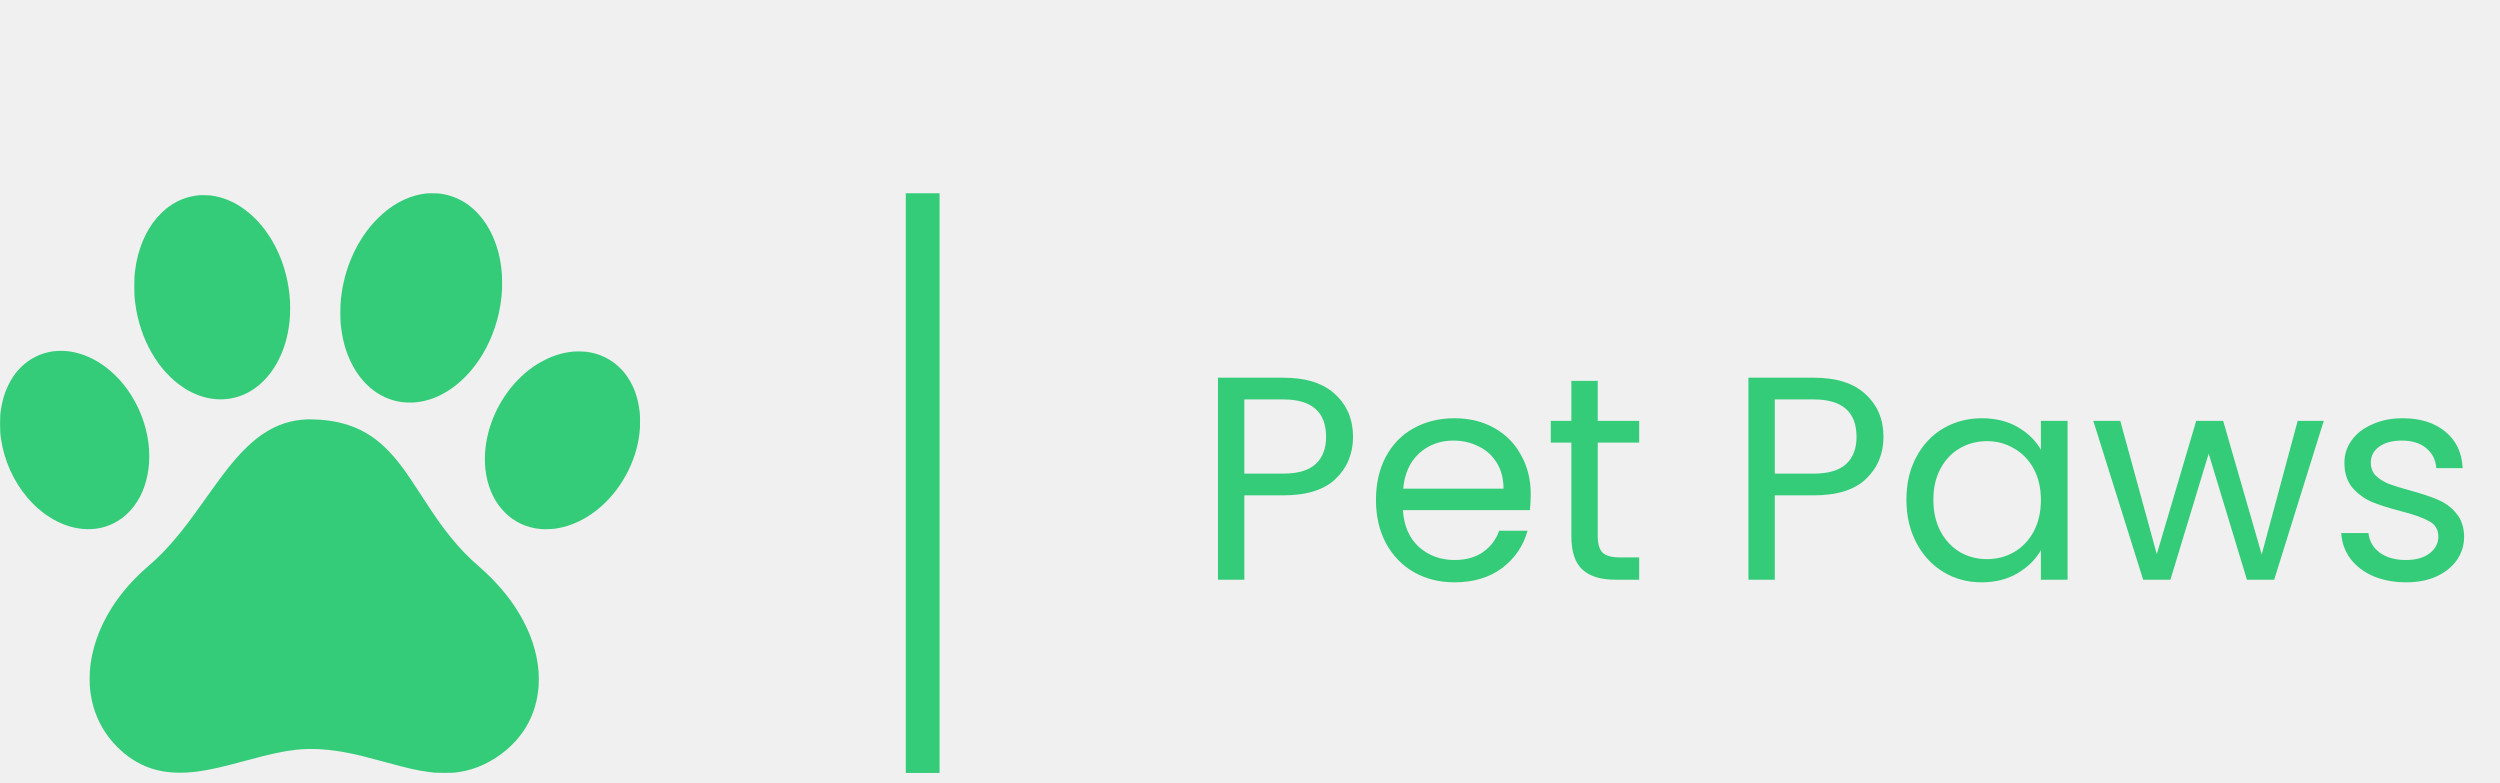
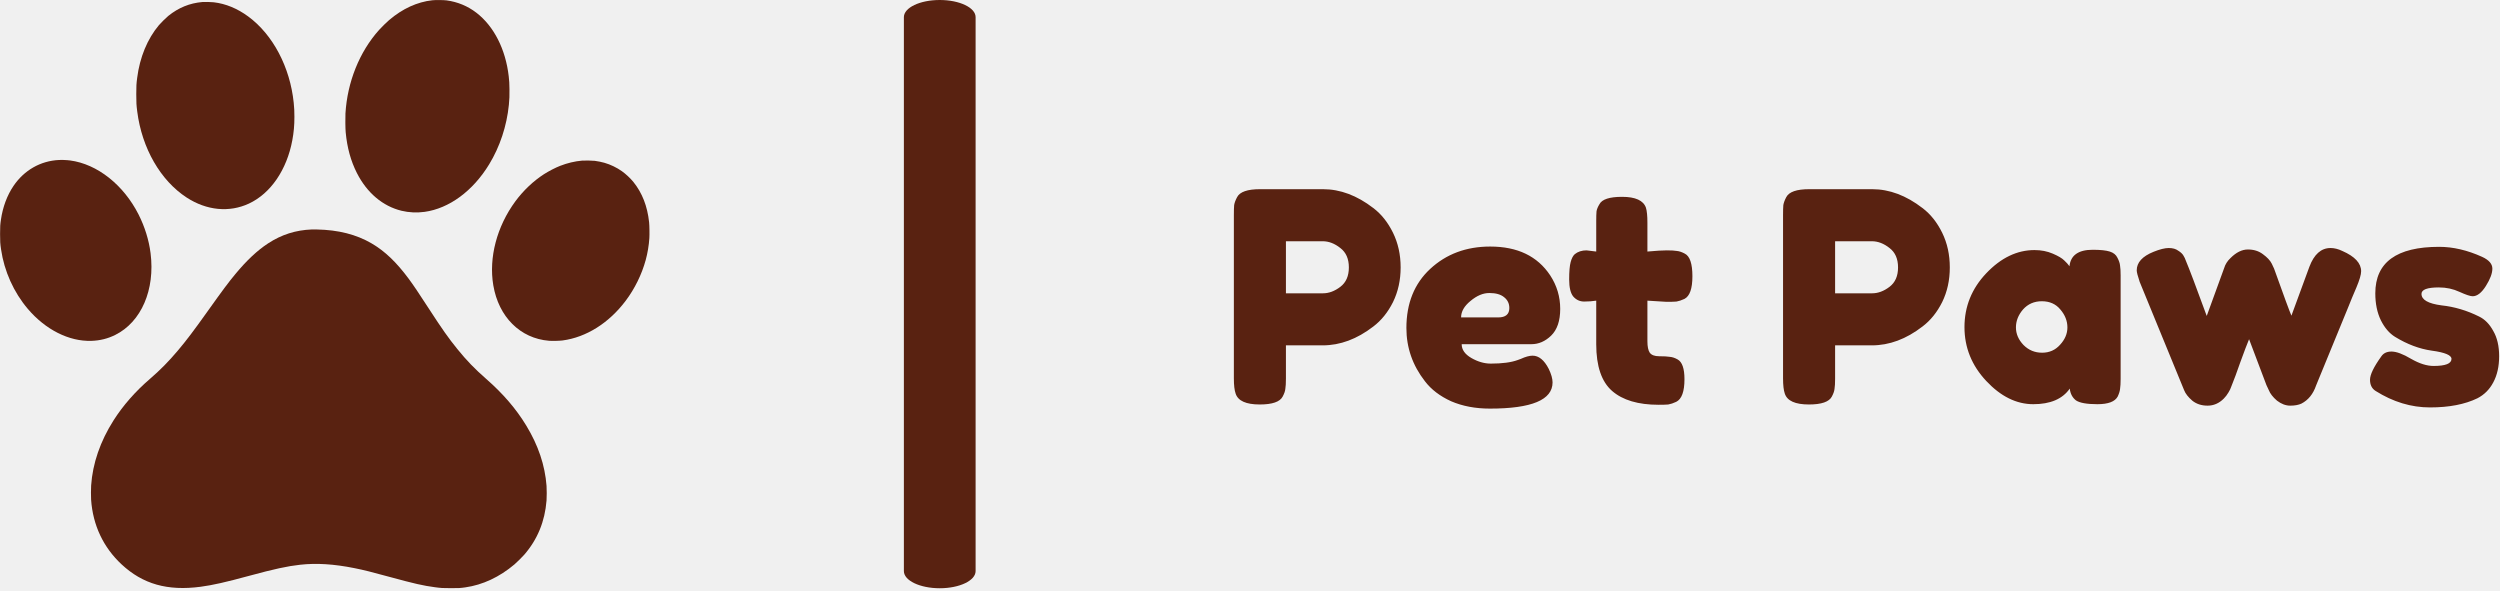
- <svg xmlns="http://www.w3.org/2000/svg" width="182" height="57" viewBox="0 0 182 57" fill="none">
+ <svg xmlns="http://www.w3.org/2000/svg" width="165" height="39" viewBox="0 0 165 39" fill="none">
  <g clip-path="url(#clip0)">
-     <path d="M31.023 14.085C29.934 14.205 28.882 14.687 27.919 15.507C27.745 15.655 27.36 16.032 27.192 16.22C25.788 17.789 24.919 19.952 24.785 22.209C24.768 22.506 24.777 23.299 24.802 23.562C24.907 24.669 25.165 25.611 25.605 26.478C26.326 27.903 27.461 28.863 28.809 29.189C29.339 29.317 29.906 29.344 30.462 29.267C32.224 29.024 33.927 27.773 35.093 25.86C35.863 24.599 36.356 23.11 36.509 21.595C36.548 21.2 36.559 20.933 36.552 20.466C36.545 20.016 36.538 19.899 36.498 19.543C36.276 17.6 35.434 15.946 34.174 14.979C33.551 14.5 32.828 14.201 32.038 14.095C31.841 14.068 31.229 14.062 31.023 14.085Z" fill="#34CB79" />
-     <path d="M14.515 14.213C13.612 14.291 12.812 14.617 12.078 15.206C11.937 15.319 11.529 15.721 11.407 15.867C10.573 16.861 10.029 18.177 9.841 19.655C9.785 20.09 9.778 20.223 9.777 20.827C9.777 21.444 9.786 21.599 9.846 22.071C10.181 24.698 11.517 27.022 13.392 28.239C14.829 29.172 16.45 29.33 17.858 28.674C19.416 27.948 20.577 26.255 20.972 24.133C21.078 23.561 21.123 23.072 21.123 22.452C21.123 22.055 21.11 21.8 21.074 21.447C20.814 18.893 19.585 16.558 17.812 15.252C17.032 14.677 16.196 14.332 15.332 14.23C15.151 14.209 14.684 14.2 14.515 14.213Z" fill="#34CB79" />
-     <path d="M4.233 25.546C2.911 25.606 1.733 26.278 0.967 27.409C0.511 28.082 0.201 28.914 0.069 29.811C0.012 30.195 0.007 30.301 0.006 30.848C0.006 31.406 0.014 31.535 0.075 31.955C0.301 33.519 0.983 35.038 1.995 36.228C3.264 37.721 4.953 38.572 6.548 38.523C7.168 38.504 7.73 38.365 8.27 38.096C10.137 37.169 11.137 34.854 10.803 32.232C10.683 31.288 10.388 30.339 9.94 29.456C8.859 27.323 6.976 25.836 5.028 25.579C4.879 25.56 4.804 25.555 4.494 25.541C4.448 25.54 4.33 25.541 4.233 25.546Z" fill="#34CB79" />
-     <path d="M41.77 25.591C41.241 25.637 40.702 25.764 40.187 25.966C39.845 26.1 39.367 26.346 39.029 26.564C38.272 27.05 37.549 27.735 36.982 28.503C35.646 30.311 35.056 32.553 35.392 34.539C35.777 36.808 37.323 38.347 39.387 38.516C39.619 38.535 40.145 38.523 40.365 38.493C42.062 38.266 43.688 37.243 44.891 35.645C45.539 34.784 46.043 33.758 46.325 32.725C46.464 32.218 46.552 31.685 46.589 31.15C46.606 30.895 46.596 30.24 46.571 30.013C46.447 28.859 46.074 27.904 45.444 27.124C45.229 26.86 44.901 26.551 44.617 26.349C44.252 26.091 43.799 25.872 43.368 25.748C43.176 25.692 42.875 25.631 42.672 25.606C42.494 25.585 41.946 25.576 41.77 25.591Z" fill="#34CB79" />
-     <path d="M22.375 30.529C21.215 30.575 20.209 30.895 19.242 31.525C18.468 32.029 17.704 32.743 16.892 33.723C16.388 34.329 15.962 34.901 14.901 36.391C13.904 37.792 13.373 38.494 12.763 39.215C12.098 40.003 11.496 40.614 10.753 41.254C9.703 42.159 8.826 43.16 8.149 44.225C7.192 45.73 6.645 47.318 6.538 48.899C6.522 49.128 6.522 49.694 6.537 49.917C6.663 51.746 7.413 53.337 8.725 54.56C10.249 55.978 12.02 56.479 14.396 56.164C15.267 56.047 16.151 55.849 17.897 55.374C19.66 54.895 20.627 54.684 21.535 54.584C22.701 54.456 23.945 54.533 25.41 54.825C26.112 54.965 26.648 55.1 28.038 55.48C29.712 55.937 30.374 56.089 31.187 56.196C31.655 56.259 31.756 56.265 32.356 56.265C32.945 56.265 33.006 56.261 33.386 56.208C34.626 56.034 35.842 55.464 36.907 54.562C37.06 54.433 37.474 54.024 37.606 53.871C38.562 52.774 39.094 51.48 39.212 49.971C39.229 49.75 39.23 49.155 39.212 48.928C39.099 47.449 38.618 46.016 37.755 44.596C37.029 43.401 36.093 42.312 34.881 41.251C34.053 40.526 33.473 39.926 32.806 39.103C32.181 38.332 31.708 37.661 30.772 36.217C29.988 35.008 29.68 34.552 29.331 34.079C28.447 32.883 27.619 32.092 26.67 31.535C25.562 30.886 24.274 30.558 22.709 30.531C22.575 30.528 22.424 30.527 22.375 30.529Z" fill="#34CB79" />
-     <path d="M65.942 14.068H68.401V56.27H65.942V14.068Z" fill="#34CB79" />
-     <path d="M98.501 31.8C98.501 33.024 98.079 34.044 97.235 34.859C96.405 35.661 95.132 36.062 93.416 36.062H90.588V42.203H88.668V27.495H93.416C95.076 27.495 96.335 27.896 97.193 28.698C98.065 29.5 98.501 30.534 98.501 31.8ZM93.416 34.48C94.485 34.48 95.273 34.248 95.779 33.783C96.286 33.319 96.539 32.658 96.539 31.8C96.539 29.985 95.498 29.078 93.416 29.078H90.588V34.48H93.416ZM111.438 35.978C111.438 36.344 111.417 36.73 111.375 37.138H102.132C102.203 38.278 102.59 39.171 103.293 39.818C104.01 40.451 104.876 40.768 105.888 40.768C106.718 40.768 107.408 40.578 107.956 40.198C108.519 39.804 108.913 39.284 109.138 38.637H111.206C110.896 39.748 110.278 40.655 109.349 41.359C108.421 42.048 107.267 42.393 105.888 42.393C104.791 42.393 103.806 42.146 102.934 41.654C102.076 41.162 101.401 40.465 100.909 39.565C100.416 38.651 100.17 37.596 100.17 36.4C100.17 35.204 100.409 34.156 100.887 33.256C101.366 32.355 102.034 31.666 102.892 31.188C103.764 30.695 104.763 30.449 105.888 30.449C106.986 30.449 107.956 30.688 108.8 31.167C109.644 31.645 110.292 32.306 110.742 33.15C111.206 33.98 111.438 34.923 111.438 35.978ZM109.455 35.577C109.455 34.845 109.293 34.219 108.969 33.699C108.646 33.164 108.203 32.763 107.64 32.496C107.091 32.215 106.479 32.074 105.804 32.074C104.833 32.074 104.003 32.384 103.314 33.002C102.639 33.621 102.252 34.48 102.153 35.577H109.455ZM116.315 32.222V39.038C116.315 39.6 116.435 40.001 116.674 40.24C116.913 40.465 117.328 40.578 117.919 40.578H119.333V42.203H117.602C116.533 42.203 115.731 41.956 115.197 41.464C114.662 40.972 114.395 40.163 114.395 39.038V32.222H112.897V30.639H114.395V27.727H116.315V30.639H119.333V32.222H116.315ZM137.118 31.8C137.118 33.024 136.696 34.044 135.852 34.859C135.022 35.661 133.749 36.062 132.033 36.062H129.205V42.203H127.285V27.495H132.033C133.693 27.495 134.952 27.896 135.81 28.698C136.682 29.5 137.118 30.534 137.118 31.8ZM132.033 34.48C133.102 34.48 133.89 34.248 134.396 33.783C134.903 33.319 135.156 32.658 135.156 31.8C135.156 29.985 134.115 29.078 132.033 29.078H129.205V34.48H132.033ZM138.787 36.379C138.787 35.197 139.026 34.163 139.505 33.277C139.983 32.377 140.637 31.68 141.467 31.188C142.311 30.695 143.247 30.449 144.274 30.449C145.286 30.449 146.166 30.667 146.911 31.103C147.657 31.54 148.212 32.088 148.578 32.749V30.639H150.52V42.203H148.578V40.05C148.198 40.726 147.629 41.288 146.869 41.739C146.123 42.175 145.251 42.393 144.252 42.393C143.226 42.393 142.297 42.139 141.467 41.633C140.637 41.127 139.983 40.416 139.505 39.502C139.026 38.587 138.787 37.546 138.787 36.379ZM148.578 36.4C148.578 35.528 148.402 34.768 148.051 34.121C147.699 33.474 147.221 32.981 146.616 32.644C146.025 32.292 145.371 32.116 144.653 32.116C143.936 32.116 143.282 32.285 142.691 32.623C142.1 32.96 141.629 33.453 141.277 34.1C140.925 34.747 140.75 35.507 140.75 36.379C140.75 37.265 140.925 38.039 141.277 38.7C141.629 39.347 142.1 39.846 142.691 40.198C143.282 40.536 143.936 40.705 144.653 40.705C145.371 40.705 146.025 40.536 146.616 40.198C147.221 39.846 147.699 39.347 148.051 38.7C148.402 38.039 148.578 37.272 148.578 36.4ZM169.169 30.639L165.56 42.203H163.577L160.792 33.024L158.006 42.203H156.023L152.393 30.639H154.356L157.014 40.346L159.884 30.639H161.847L164.653 40.367L167.27 30.639H169.169ZM175.169 42.393C174.282 42.393 173.488 42.245 172.784 41.95C172.081 41.64 171.525 41.218 171.117 40.683C170.709 40.135 170.484 39.509 170.442 38.805H172.425C172.482 39.382 172.749 39.853 173.227 40.219C173.72 40.585 174.36 40.768 175.147 40.768C175.879 40.768 176.456 40.606 176.878 40.282C177.3 39.959 177.511 39.551 177.511 39.059C177.511 38.552 177.286 38.179 176.836 37.94C176.385 37.687 175.689 37.441 174.747 37.202C173.888 36.977 173.185 36.752 172.636 36.526C172.102 36.287 171.638 35.943 171.244 35.492C170.864 35.028 170.674 34.423 170.674 33.678C170.674 33.087 170.85 32.545 171.202 32.053C171.553 31.561 172.053 31.174 172.7 30.892C173.347 30.597 174.085 30.449 174.915 30.449C176.196 30.449 177.229 30.773 178.017 31.42C178.805 32.067 179.227 32.953 179.283 34.079H177.363C177.321 33.474 177.075 32.989 176.625 32.623C176.188 32.257 175.598 32.074 174.852 32.074C174.163 32.074 173.614 32.222 173.206 32.517C172.798 32.813 172.594 33.2 172.594 33.678C172.594 34.058 172.714 34.374 172.953 34.627C173.206 34.867 173.516 35.063 173.881 35.218C174.261 35.359 174.782 35.521 175.443 35.703C176.273 35.929 176.948 36.154 177.469 36.379C177.989 36.59 178.432 36.913 178.798 37.349C179.178 37.785 179.375 38.355 179.389 39.059C179.389 39.692 179.213 40.261 178.861 40.768C178.51 41.274 178.01 41.675 177.363 41.971C176.73 42.252 175.999 42.393 175.169 42.393Z" fill="#34CB79" />
+     <path d="M28.538 0.017C27.537 0.127 26.569 0.57 25.683 1.324C25.523 1.46 25.169 1.808 25.015 1.98C23.723 3.423 22.924 5.414 22.8 7.489C22.785 7.763 22.793 8.493 22.816 8.734C22.912 9.753 23.15 10.619 23.554 11.417C24.218 12.728 25.262 13.61 26.503 13.911C26.99 14.028 27.511 14.053 28.023 13.983C29.644 13.759 31.21 12.608 32.283 10.848C32.991 9.688 33.445 8.318 33.585 6.924C33.622 6.561 33.631 6.316 33.625 5.886C33.619 5.472 33.612 5.364 33.576 5.037C33.371 3.249 32.597 1.728 31.438 0.838C30.865 0.398 30.2 0.123 29.473 0.025C29.291 6.62879e-06 28.729 -0.005 28.538 0.017Z" fill="#592211" />
+     <path d="M13.353 0.134C12.522 0.205 11.786 0.505 11.11 1.048C10.981 1.151 10.606 1.521 10.493 1.655C9.726 2.57 9.226 3.78 9.053 5.14C9.001 5.54 8.995 5.662 8.994 6.218C8.994 6.786 9.002 6.928 9.058 7.363C9.366 9.78 10.595 11.917 12.319 13.037C13.641 13.895 15.133 14.04 16.428 13.437C17.861 12.769 18.929 11.212 19.292 9.26C19.39 8.733 19.431 8.283 19.431 7.713C19.431 7.348 19.42 7.113 19.386 6.788C19.147 4.439 18.017 2.291 16.386 1.09C15.669 0.561 14.899 0.243 14.105 0.15C13.938 0.13 13.508 0.122 13.353 0.134Z" fill="#592211" />
+     <path d="M3.894 10.559C2.678 10.615 1.594 11.232 0.89 12.273C0.47 12.893 0.185 13.658 0.064 14.483C0.012 14.836 0.006 14.933 0.005 15.437C0.005 15.95 0.013 16.069 0.069 16.455C0.277 17.894 0.904 19.291 1.836 20.386C3.003 21.76 4.556 22.542 6.024 22.497C6.594 22.48 7.111 22.352 7.608 22.104C9.325 21.251 10.245 19.122 9.938 16.71C9.828 15.842 9.556 14.969 9.145 14.156C8.15 12.194 6.418 10.826 4.625 10.59C4.488 10.573 4.42 10.567 4.134 10.555C4.092 10.554 3.983 10.555 3.894 10.559Z" fill="#592211" />
+     <path d="M38.425 10.6C37.939 10.643 37.443 10.76 36.969 10.946C36.654 11.069 36.215 11.296 35.904 11.495C35.208 11.943 34.542 12.573 34.02 13.279C32.792 14.943 32.249 17.005 32.558 18.832C32.912 20.919 34.335 22.335 36.233 22.491C36.447 22.508 36.93 22.497 37.133 22.47C38.694 22.261 40.19 21.32 41.296 19.85C41.892 19.058 42.356 18.113 42.616 17.164C42.743 16.697 42.825 16.207 42.858 15.715C42.874 15.48 42.864 14.878 42.841 14.668C42.728 13.607 42.384 12.729 41.805 12.011C41.607 11.768 41.306 11.484 41.045 11.299C40.708 11.06 40.292 10.859 39.895 10.745C39.719 10.693 39.442 10.638 39.255 10.615C39.091 10.595 38.587 10.587 38.425 10.6Z" fill="#592211" />
+     <path d="M20.583 15.144C19.516 15.186 18.591 15.48 17.701 16.059C16.989 16.523 16.287 17.18 15.539 18.082C15.076 18.639 14.684 19.165 13.708 20.536C12.79 21.825 12.302 22.47 11.741 23.134C11.129 23.859 10.576 24.421 9.892 25.01C8.926 25.842 8.119 26.763 7.496 27.743C6.616 29.127 6.113 30.588 6.015 32.043C6 32.253 6 32.774 6.013 32.979C6.129 34.662 6.819 36.125 8.026 37.25C9.429 38.554 11.057 39.015 13.243 38.726C14.044 38.618 14.857 38.436 16.464 37.999C18.085 37.558 18.975 37.364 19.81 37.273C20.884 37.154 22.028 37.225 23.376 37.494C24.021 37.623 24.515 37.747 25.793 38.097C27.332 38.517 27.942 38.657 28.69 38.755C29.12 38.813 29.213 38.818 29.765 38.818C30.307 38.818 30.363 38.815 30.713 38.766C31.853 38.606 32.972 38.082 33.952 37.252C34.093 37.133 34.474 36.757 34.595 36.617C35.474 35.607 35.963 34.416 36.072 33.028C36.088 32.825 36.089 32.278 36.072 32.069C35.969 30.708 35.526 29.39 34.731 28.084C34.064 26.985 33.203 25.983 32.088 25.007C31.326 24.34 30.792 23.788 30.18 23.031C29.604 22.322 29.169 21.704 28.308 20.376C27.586 19.263 27.303 18.845 26.983 18.41C26.169 17.309 25.407 16.581 24.535 16.069C23.515 15.472 22.331 15.171 20.891 15.145C20.768 15.143 20.629 15.142 20.583 15.144Z" fill="#592211" />
+     <path d="M59.656 1.131C59.656 0.506 60.715 0 62.023 0C63.33 0 64.39 0.506 64.39 1.131V37.693C64.39 38.317 63.33 38.824 62.023 38.824C60.715 38.824 59.656 38.317 59.656 37.693V1.131Z" fill="#592211" />
+     <path d="M91.937 15.359C92.273 16.045 92.442 16.809 92.442 17.65C92.442 18.491 92.273 19.255 91.937 19.941C91.6 20.613 91.167 21.151 90.636 21.552C89.562 22.38 88.449 22.794 87.297 22.794H84.871V24.988C84.871 25.285 84.858 25.512 84.832 25.667C84.819 25.809 84.761 25.978 84.657 26.172C84.476 26.521 83.972 26.696 83.143 26.696C82.237 26.696 81.707 26.456 81.552 25.978C81.474 25.758 81.435 25.421 81.435 24.968V14.195C81.435 13.897 81.442 13.677 81.454 13.535C81.48 13.379 81.545 13.205 81.649 13.011C81.83 12.661 82.335 12.486 83.163 12.486H87.317C88.456 12.486 89.562 12.901 90.636 13.729C91.167 14.13 91.6 14.674 91.937 15.359ZM87.317 19.358C87.705 19.358 88.087 19.216 88.462 18.931C88.837 18.646 89.025 18.219 89.025 17.65C89.025 17.081 88.837 16.654 88.462 16.369C88.087 16.071 87.699 15.922 87.297 15.922H84.871V19.358H87.317ZM102.974 20.387C102.974 21.177 102.773 21.765 102.372 22.154C101.984 22.529 101.55 22.716 101.072 22.716H96.471C96.471 23.079 96.685 23.383 97.112 23.629C97.539 23.875 97.966 23.998 98.393 23.998C99.143 23.998 99.732 23.92 100.159 23.765L100.373 23.687C100.683 23.545 100.942 23.474 101.149 23.474C101.563 23.474 101.919 23.765 102.217 24.347C102.385 24.697 102.469 24.994 102.469 25.24C102.469 26.392 101.091 26.968 98.335 26.968C97.377 26.968 96.523 26.806 95.772 26.482C95.035 26.146 94.459 25.706 94.045 25.162C93.229 24.114 92.822 22.943 92.822 21.649C92.822 20.018 93.346 18.718 94.394 17.747C95.455 16.764 96.775 16.272 98.354 16.272C100.153 16.272 101.473 16.906 102.313 18.174C102.754 18.847 102.974 19.585 102.974 20.387ZM98.878 20.95C99.37 20.95 99.616 20.743 99.616 20.329C99.616 20.031 99.499 19.792 99.266 19.611C99.046 19.429 98.723 19.339 98.296 19.339C97.882 19.339 97.468 19.514 97.053 19.863C96.639 20.199 96.432 20.562 96.432 20.95H98.878ZM109.991 19.921L108.729 19.843V22.522C108.729 22.872 108.781 23.124 108.884 23.279C109.001 23.435 109.208 23.512 109.505 23.512C109.816 23.512 110.049 23.525 110.204 23.551C110.372 23.564 110.547 23.622 110.728 23.726C111.026 23.894 111.175 24.328 111.175 25.026C111.175 25.842 110.994 26.34 110.631 26.521C110.437 26.612 110.262 26.67 110.107 26.696C109.965 26.709 109.751 26.715 109.466 26.715C108.121 26.715 107.098 26.411 106.399 25.803C105.701 25.195 105.351 24.166 105.351 22.716V19.843C105.105 19.882 104.84 19.902 104.555 19.902C104.271 19.902 104.031 19.792 103.837 19.572C103.656 19.352 103.565 18.977 103.565 18.446C103.565 17.915 103.598 17.534 103.662 17.301C103.727 17.055 103.818 16.88 103.934 16.776C104.141 16.608 104.4 16.524 104.711 16.524L105.351 16.602V14.602C105.351 14.305 105.358 14.085 105.371 13.942C105.396 13.8 105.461 13.645 105.565 13.476C105.733 13.153 106.231 12.991 107.059 12.991C107.939 12.991 108.464 13.231 108.632 13.709C108.696 13.916 108.729 14.246 108.729 14.699V16.602C109.298 16.55 109.725 16.524 110.01 16.524C110.308 16.524 110.528 16.537 110.67 16.563C110.825 16.576 111 16.634 111.194 16.738C111.531 16.906 111.699 17.404 111.699 18.232C111.699 19.048 111.524 19.546 111.175 19.727C110.981 19.818 110.806 19.876 110.651 19.902C110.508 19.915 110.288 19.921 109.991 19.921ZM128.183 15.359C128.519 16.045 128.687 16.809 128.687 17.65C128.687 18.491 128.519 19.255 128.183 19.941C127.846 20.613 127.413 21.151 126.881 21.552C125.808 22.38 124.695 22.794 123.543 22.794H121.117V24.988C121.117 25.285 121.104 25.512 121.078 25.667C121.065 25.809 121.007 25.978 120.903 26.172C120.722 26.521 120.217 26.696 119.389 26.696C118.483 26.696 117.953 26.456 117.797 25.978C117.72 25.758 117.681 25.421 117.681 24.968V14.195C117.681 13.897 117.687 13.677 117.7 13.535C117.726 13.379 117.791 13.205 117.894 13.011C118.076 12.661 118.58 12.486 119.409 12.486H123.563C124.701 12.486 125.808 12.901 126.881 13.729C127.413 14.13 127.846 14.674 128.183 15.359ZM123.563 19.358C123.951 19.358 124.333 19.216 124.708 18.931C125.083 18.646 125.271 18.219 125.271 17.65C125.271 17.081 125.083 16.654 124.708 16.369C124.333 16.071 123.944 15.922 123.543 15.922H121.117V19.358H123.563ZM136.585 17.572C136.662 16.848 137.174 16.485 138.118 16.485C138.623 16.485 138.998 16.524 139.244 16.602C139.49 16.679 139.658 16.815 139.749 17.009C139.852 17.203 139.911 17.378 139.924 17.534C139.949 17.676 139.962 17.896 139.962 18.194V24.988C139.962 25.285 139.949 25.512 139.924 25.667C139.911 25.809 139.859 25.978 139.768 26.172C139.587 26.508 139.141 26.677 138.429 26.677C137.73 26.677 137.258 26.592 137.012 26.424C136.779 26.243 136.643 25.984 136.604 25.648C136.125 26.334 135.323 26.677 134.197 26.677C133.084 26.677 132.049 26.165 131.091 25.143C130.134 24.121 129.655 22.936 129.655 21.591C129.655 20.232 130.134 19.048 131.091 18.038C132.062 17.016 133.123 16.505 134.275 16.505C134.715 16.505 135.116 16.582 135.478 16.738C135.841 16.893 136.093 17.042 136.235 17.184C136.378 17.314 136.494 17.443 136.585 17.572ZM133.052 21.61C133.052 22.037 133.22 22.425 133.556 22.775C133.893 23.111 134.301 23.279 134.779 23.279C135.258 23.279 135.653 23.105 135.964 22.755C136.287 22.406 136.449 22.024 136.449 21.61C136.449 21.183 136.294 20.788 135.983 20.426C135.685 20.064 135.278 19.882 134.76 19.882C134.255 19.882 133.841 20.064 133.518 20.426C133.207 20.788 133.052 21.183 133.052 21.61ZM154.592 16.563C155.421 16.925 155.835 17.372 155.835 17.902C155.835 18.122 155.731 18.478 155.524 18.97C155.317 19.449 155.142 19.869 155 20.232L152.865 25.434C152.671 26.003 152.347 26.405 151.894 26.638C151.7 26.728 151.454 26.773 151.156 26.773C150.859 26.773 150.568 26.663 150.283 26.444C150.011 26.211 149.83 25.978 149.739 25.745L149.584 25.415C149.481 25.156 149.099 24.146 148.439 22.387C148.309 22.697 148.115 23.208 147.856 23.92C147.611 24.619 147.449 25.059 147.371 25.24C147.306 25.408 147.261 25.525 147.235 25.589C147.222 25.641 147.171 25.745 147.08 25.9C146.989 26.055 146.886 26.191 146.769 26.308C146.459 26.618 146.103 26.773 145.702 26.773C145.301 26.773 144.964 26.663 144.692 26.444C144.421 26.211 144.239 25.978 144.149 25.745L141.218 18.601C141.088 18.213 141.024 17.961 141.024 17.844C141.024 17.326 141.392 16.919 142.13 16.621C142.544 16.453 142.881 16.369 143.139 16.369C143.398 16.369 143.605 16.427 143.761 16.544C143.929 16.647 144.045 16.757 144.11 16.873C144.175 16.977 144.226 17.087 144.265 17.203C144.485 17.721 144.945 18.938 145.644 20.853L146.789 17.708C146.866 17.449 147.009 17.223 147.216 17.029C147.591 16.654 147.973 16.466 148.361 16.466C148.749 16.466 149.079 16.569 149.351 16.776C149.636 16.983 149.83 17.191 149.934 17.398L150.089 17.728C150.736 19.539 151.118 20.575 151.234 20.834L152.418 17.611C152.729 16.783 153.195 16.369 153.816 16.369C154.062 16.369 154.321 16.433 154.592 16.563ZM156.79 25.803C156.544 25.648 156.421 25.402 156.421 25.065C156.421 24.729 156.667 24.218 157.159 23.532C157.301 23.312 157.528 23.202 157.838 23.202C158.162 23.202 158.595 23.363 159.139 23.687C159.682 23.998 160.174 24.153 160.614 24.153C161.403 24.153 161.798 23.998 161.798 23.687C161.798 23.441 161.365 23.26 160.498 23.143C159.682 23.027 158.873 22.723 158.071 22.231C157.696 21.998 157.385 21.636 157.139 21.144C156.893 20.639 156.77 20.044 156.77 19.358C156.77 17.314 158.175 16.291 160.983 16.291C161.902 16.291 162.846 16.511 163.817 16.951C164.27 17.158 164.496 17.417 164.496 17.728C164.496 18.038 164.354 18.42 164.069 18.873C163.785 19.326 163.493 19.552 163.196 19.552C163.04 19.552 162.749 19.455 162.322 19.261C161.908 19.067 161.455 18.97 160.963 18.97C160.2 18.97 159.818 19.112 159.818 19.397C159.818 19.785 160.258 20.038 161.138 20.154C161.992 20.245 162.82 20.491 163.623 20.892C163.998 21.073 164.309 21.39 164.555 21.843C164.813 22.283 164.943 22.839 164.943 23.512C164.943 24.185 164.813 24.761 164.555 25.24C164.309 25.706 163.959 26.055 163.506 26.288C162.678 26.689 161.636 26.89 160.381 26.89C159.139 26.89 157.942 26.528 156.79 25.803Z" fill="#592211" />
  </g>
  <defs>
    <clipPath id="clip0">
-       <rect width="181.12" height="56.27" fill="white" />
+       <rect width="165" height="38.824" fill="white" />
    </clipPath>
  </defs>
</svg>
